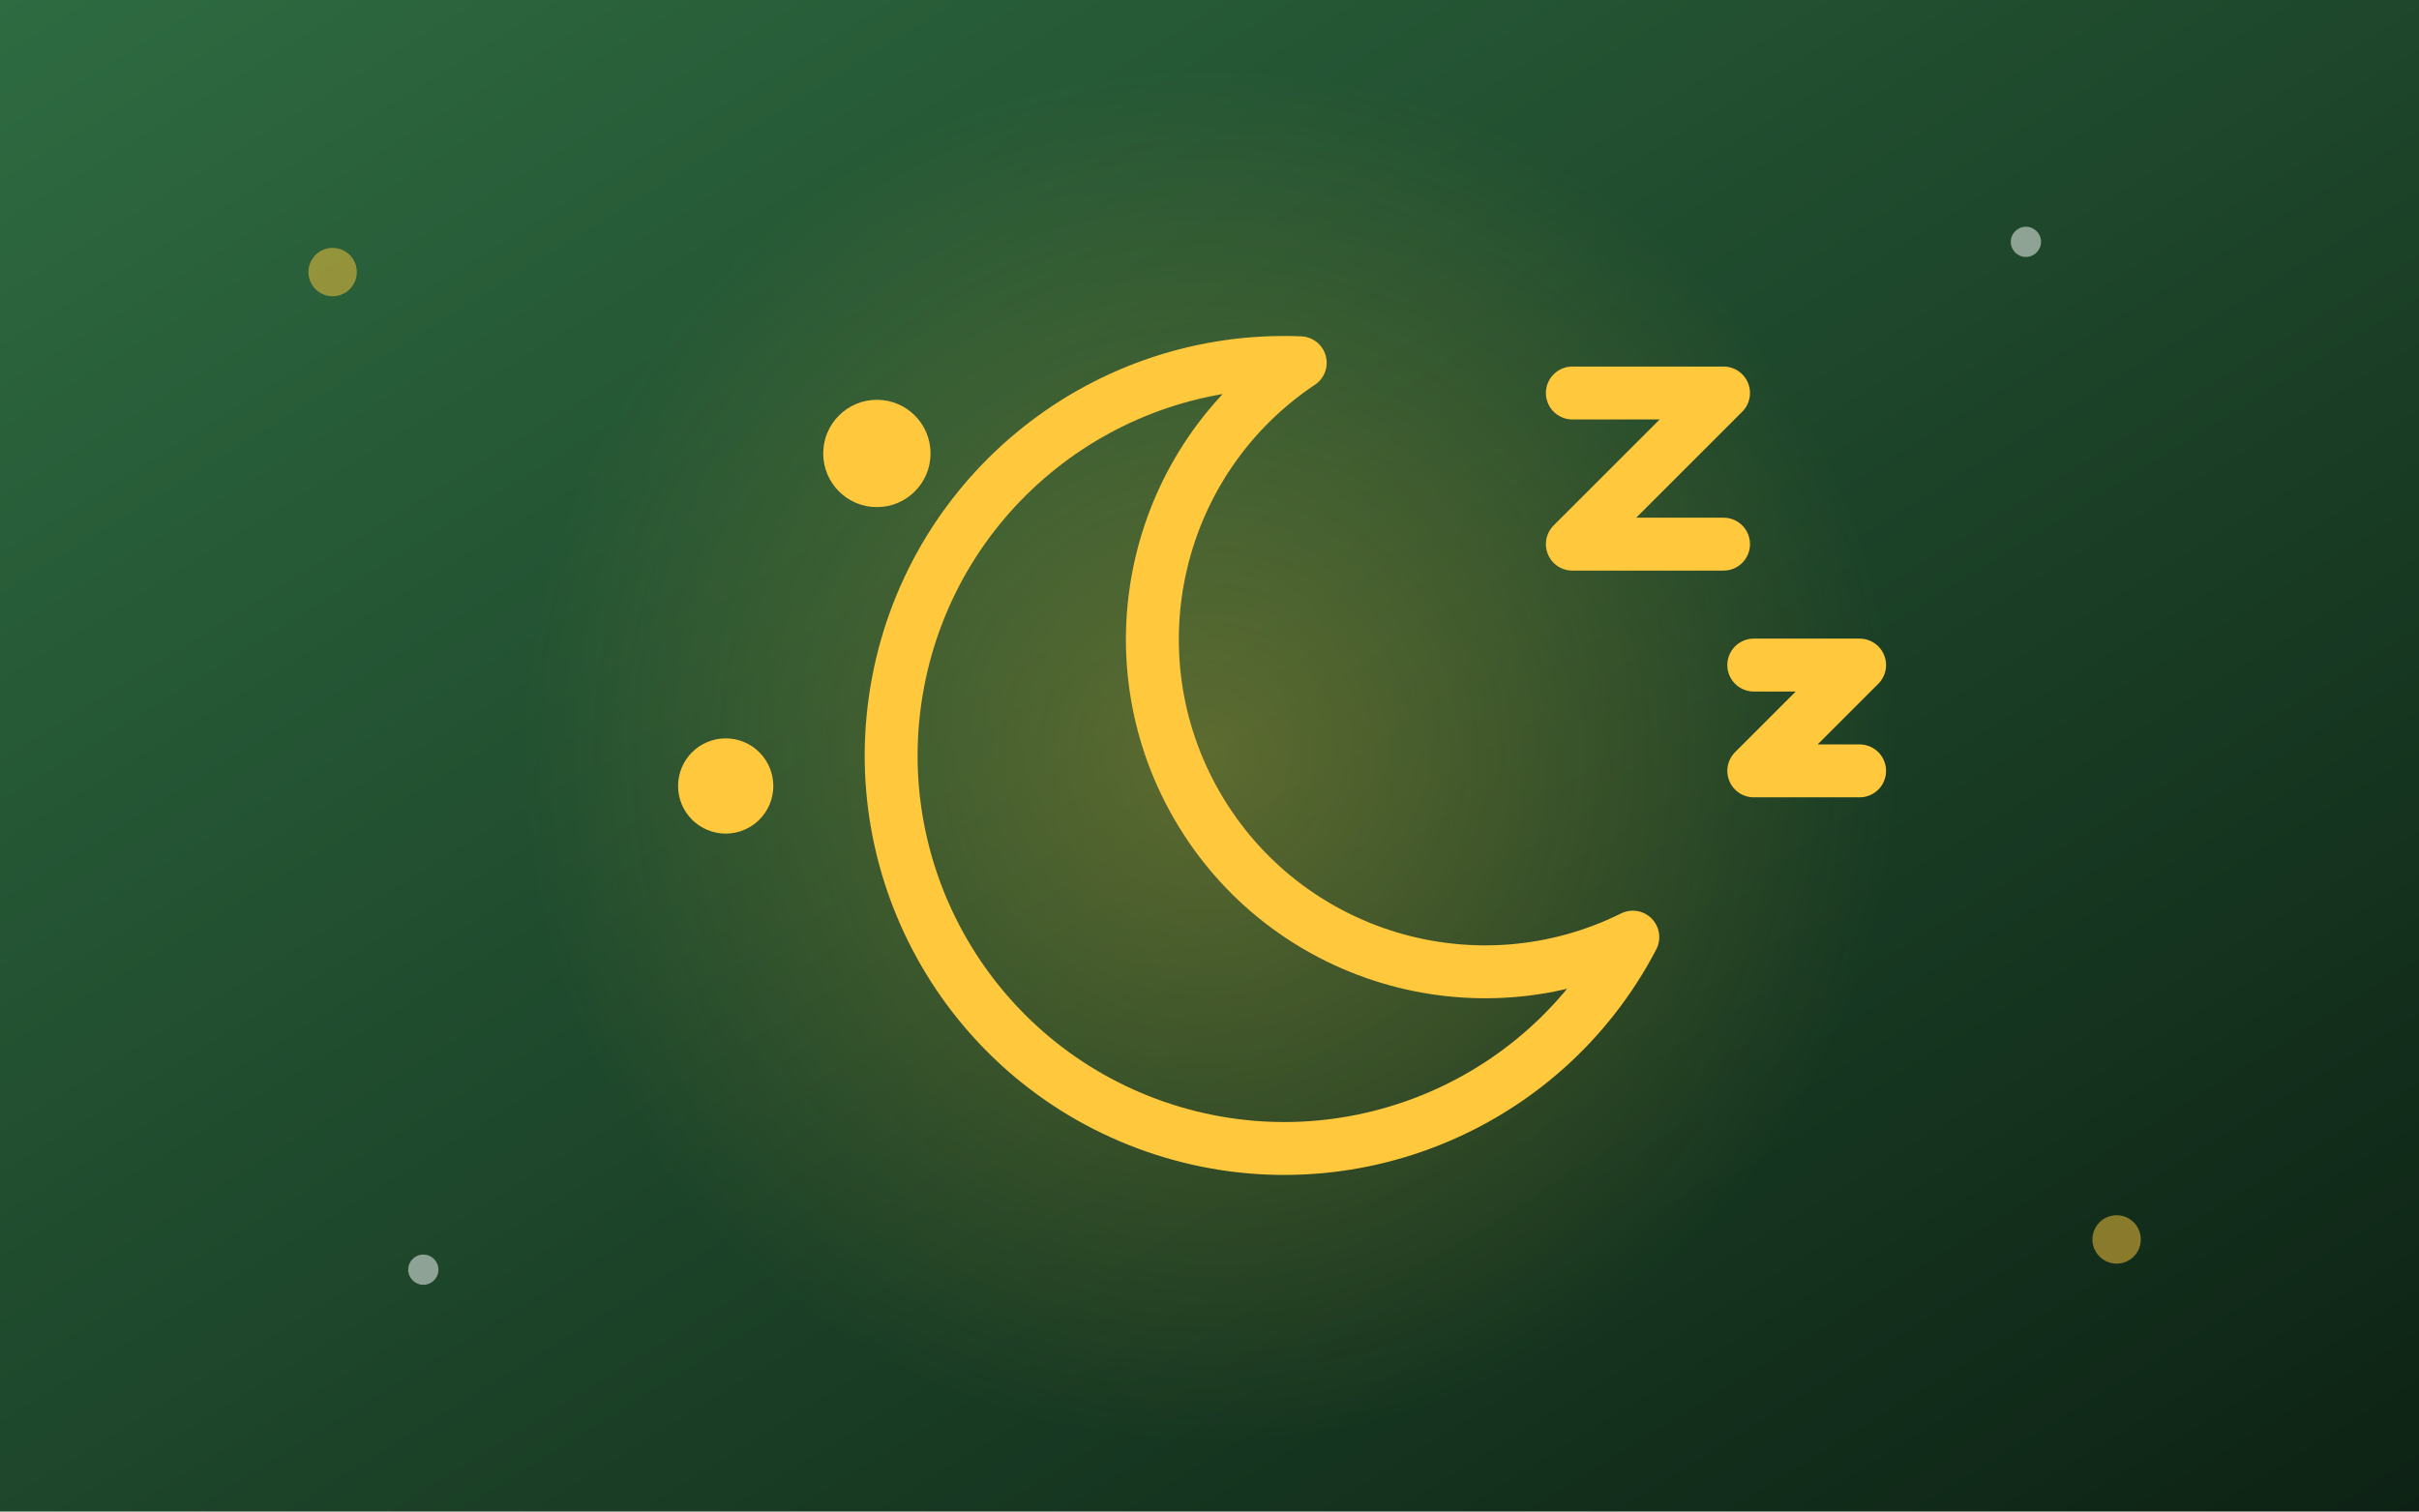
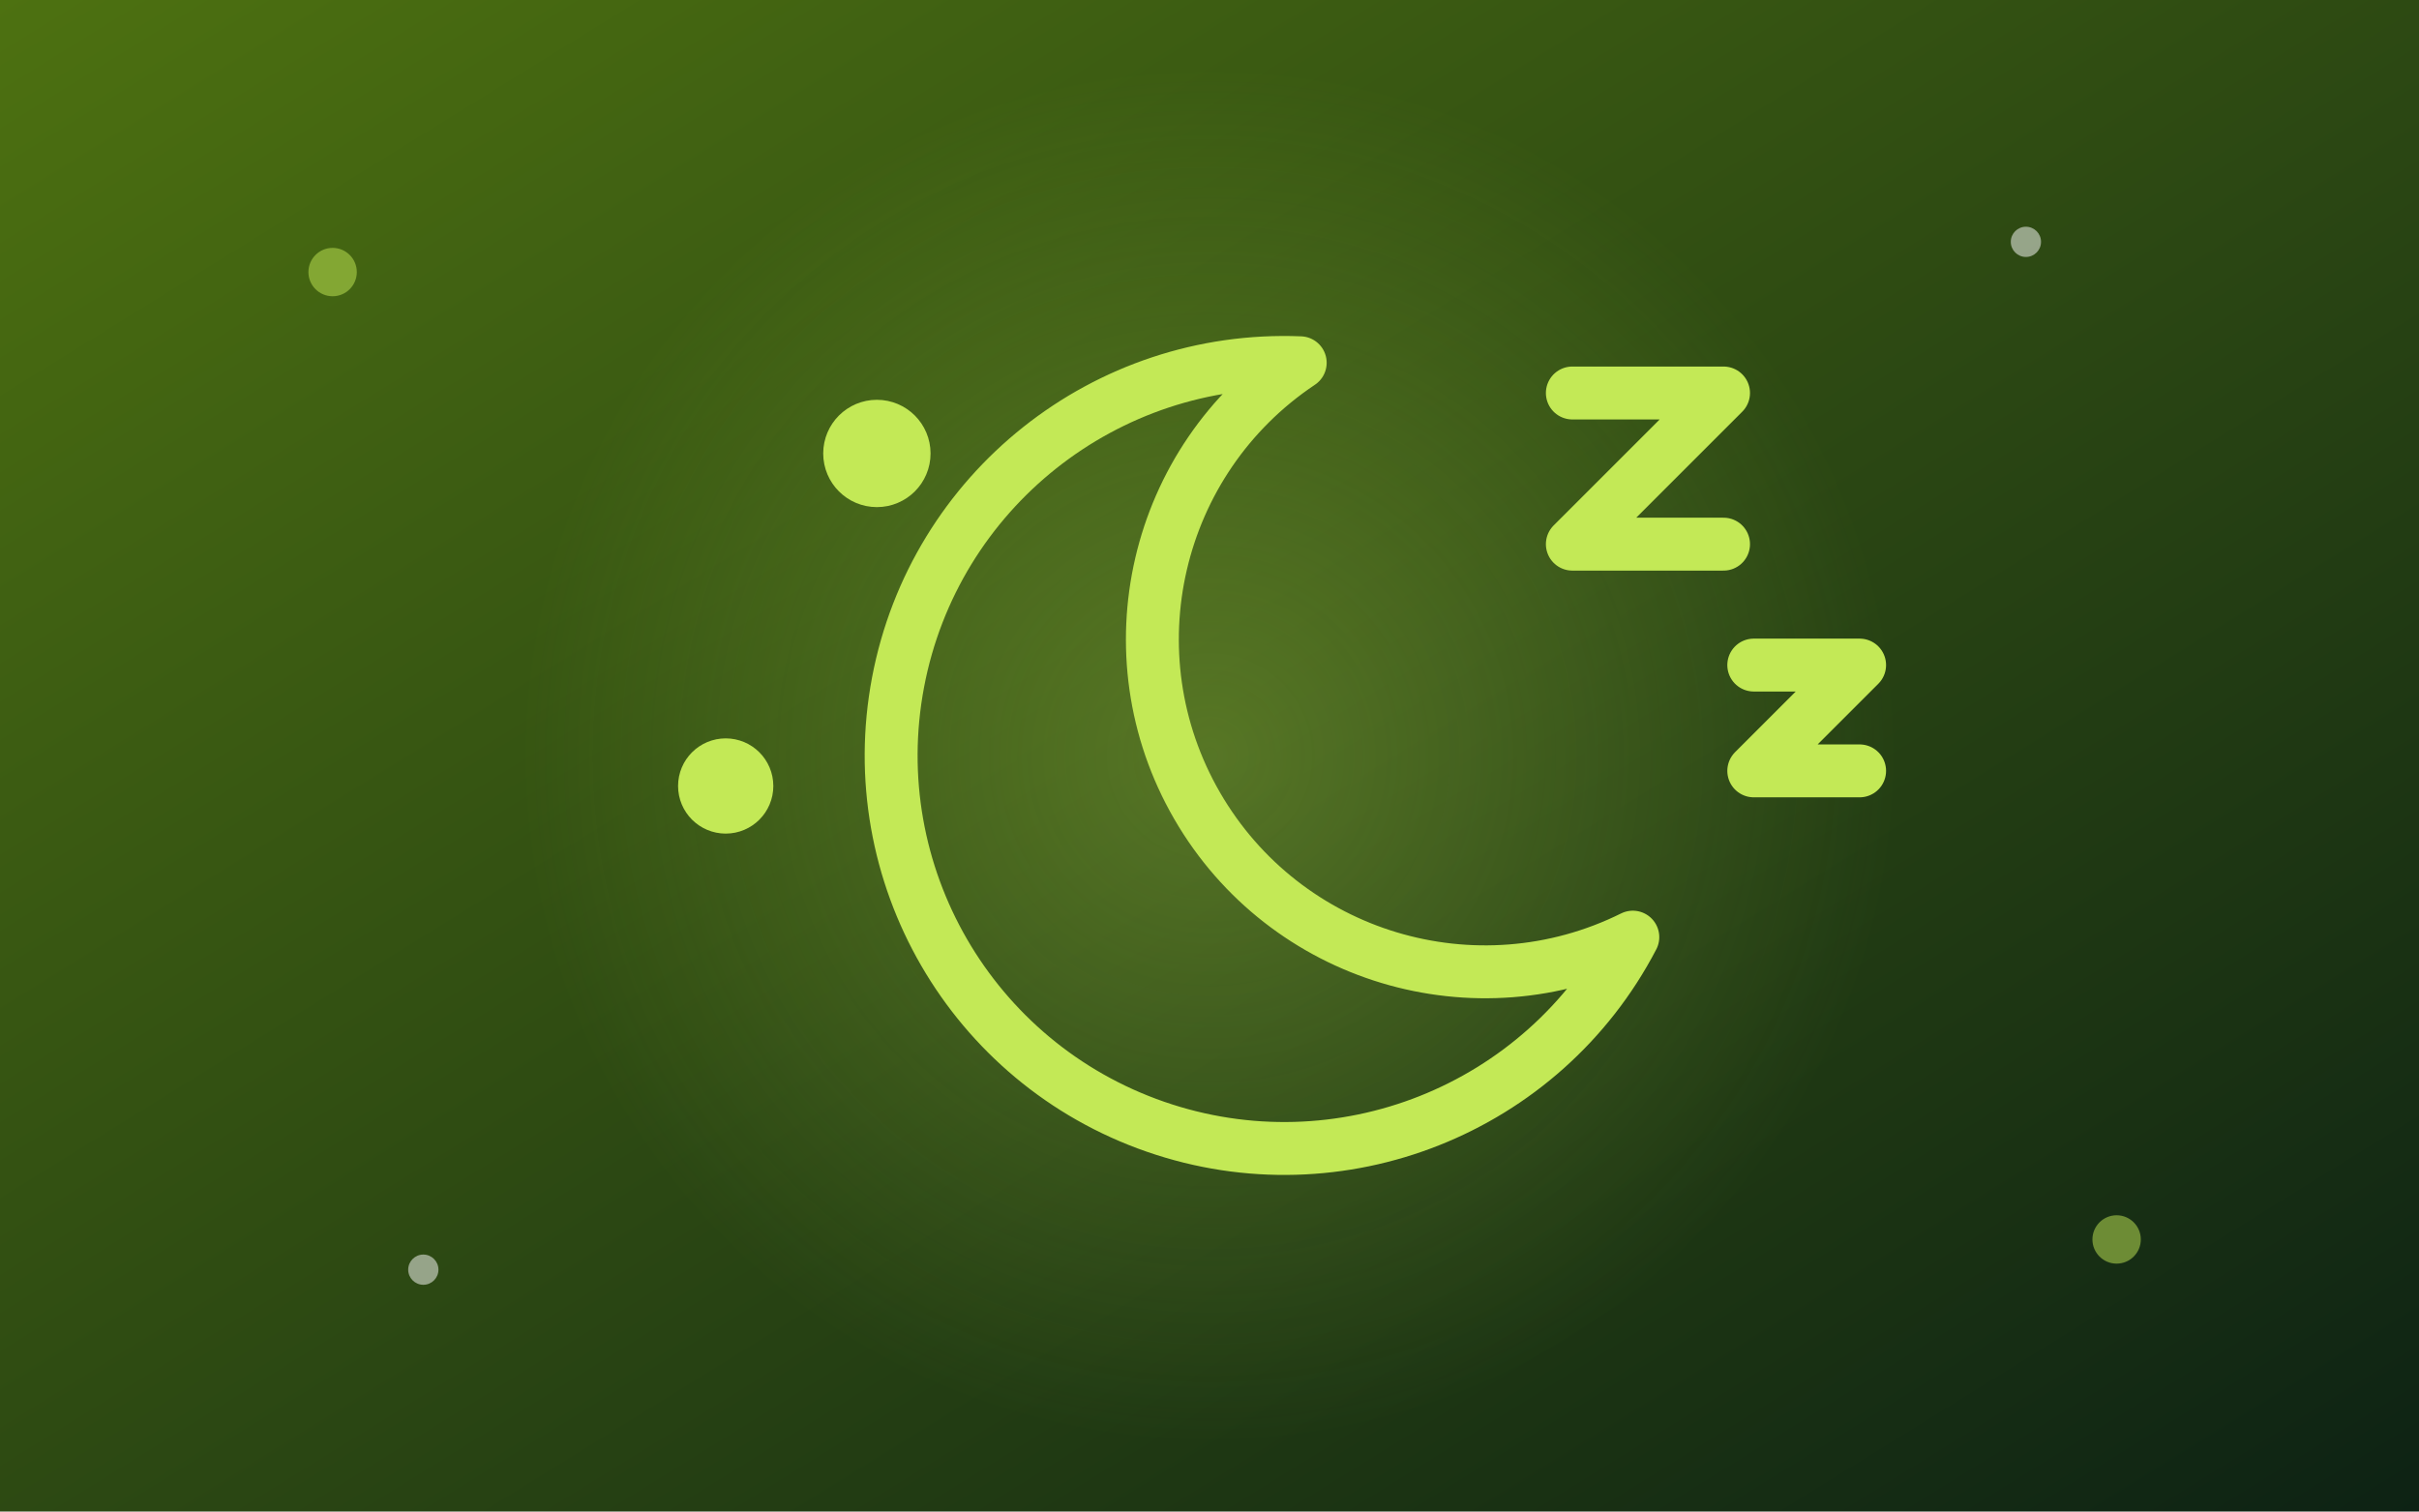
<svg xmlns="http://www.w3.org/2000/svg" viewBox="0 0 160 100" role="img" aria-hidden="true">
  <defs>
    <linearGradient id="f" x1="0" y1="0" x2="1" y2="1">
-       <stop offset="0" stop-color="#2e6b41" />
+       <stop offset="0" stop-color="#4d7111" />
      <stop offset="1" stop-color="#0d2214" />
    </linearGradient>
    <radialGradient id="l" cx="0.5" cy="0.5" r="0.5">
-       <stop offset="0" stop-color="#ffc83d" stop-opacity="0.28" />
-       <stop offset="1" stop-color="#ffc83d" stop-opacity="0" />
+       <stop offset="0" stop-color="#c3e956" stop-opacity="0.28" />
+       <stop offset="1" stop-color="#c3e956" stop-opacity="0" />
    </radialGradient>
  </defs>
  <rect width="160" height="100" fill="url(#f)" />
  <circle cx="80" cy="50" r="46" fill="url(#l)" />
-   <circle cx="22" cy="18" r="1.6" fill="#ffc83d" opacity="0.5" />
-   <circle cx="140" cy="82" r="1.6" fill="#ffc83d" opacity="0.5" />
+   <circle cx="22" cy="18" r="1.6" fill="#c3e956" opacity="0.5" />
+   <circle cx="140" cy="82" r="1.6" fill="#c3e956" opacity="0.5" />
  <circle cx="134" cy="16" r="1" fill="#fff" opacity="0.5" />
  <circle cx="28" cy="84" r="1" fill="#fff" opacity="0.5" />
-   <g fill="none" stroke="#ffc83d" stroke-width="3.5" stroke-linecap="round" stroke-linejoin="round">
+   <g fill="none" stroke="#c3e956" stroke-width="3.5" stroke-linecap="round" stroke-linejoin="round">
    <path d="M86 24a26 26 0 1 0 22 38 22 22 0 0 1-22-38z" />
    <path d="M104 26h10l-10 10h10M116 44h7l-7 7h7" />
-     <circle cx="58" cy="30" r="1.8" fill="#ffc83d" />
-     <circle cx="48" cy="52" r="1.4" fill="#ffc83d" />
+     <circle cx="58" cy="30" r="1.8" fill="#c3e956" />
+     <circle cx="48" cy="52" r="1.4" fill="#c3e956" />
  </g>
</svg>
